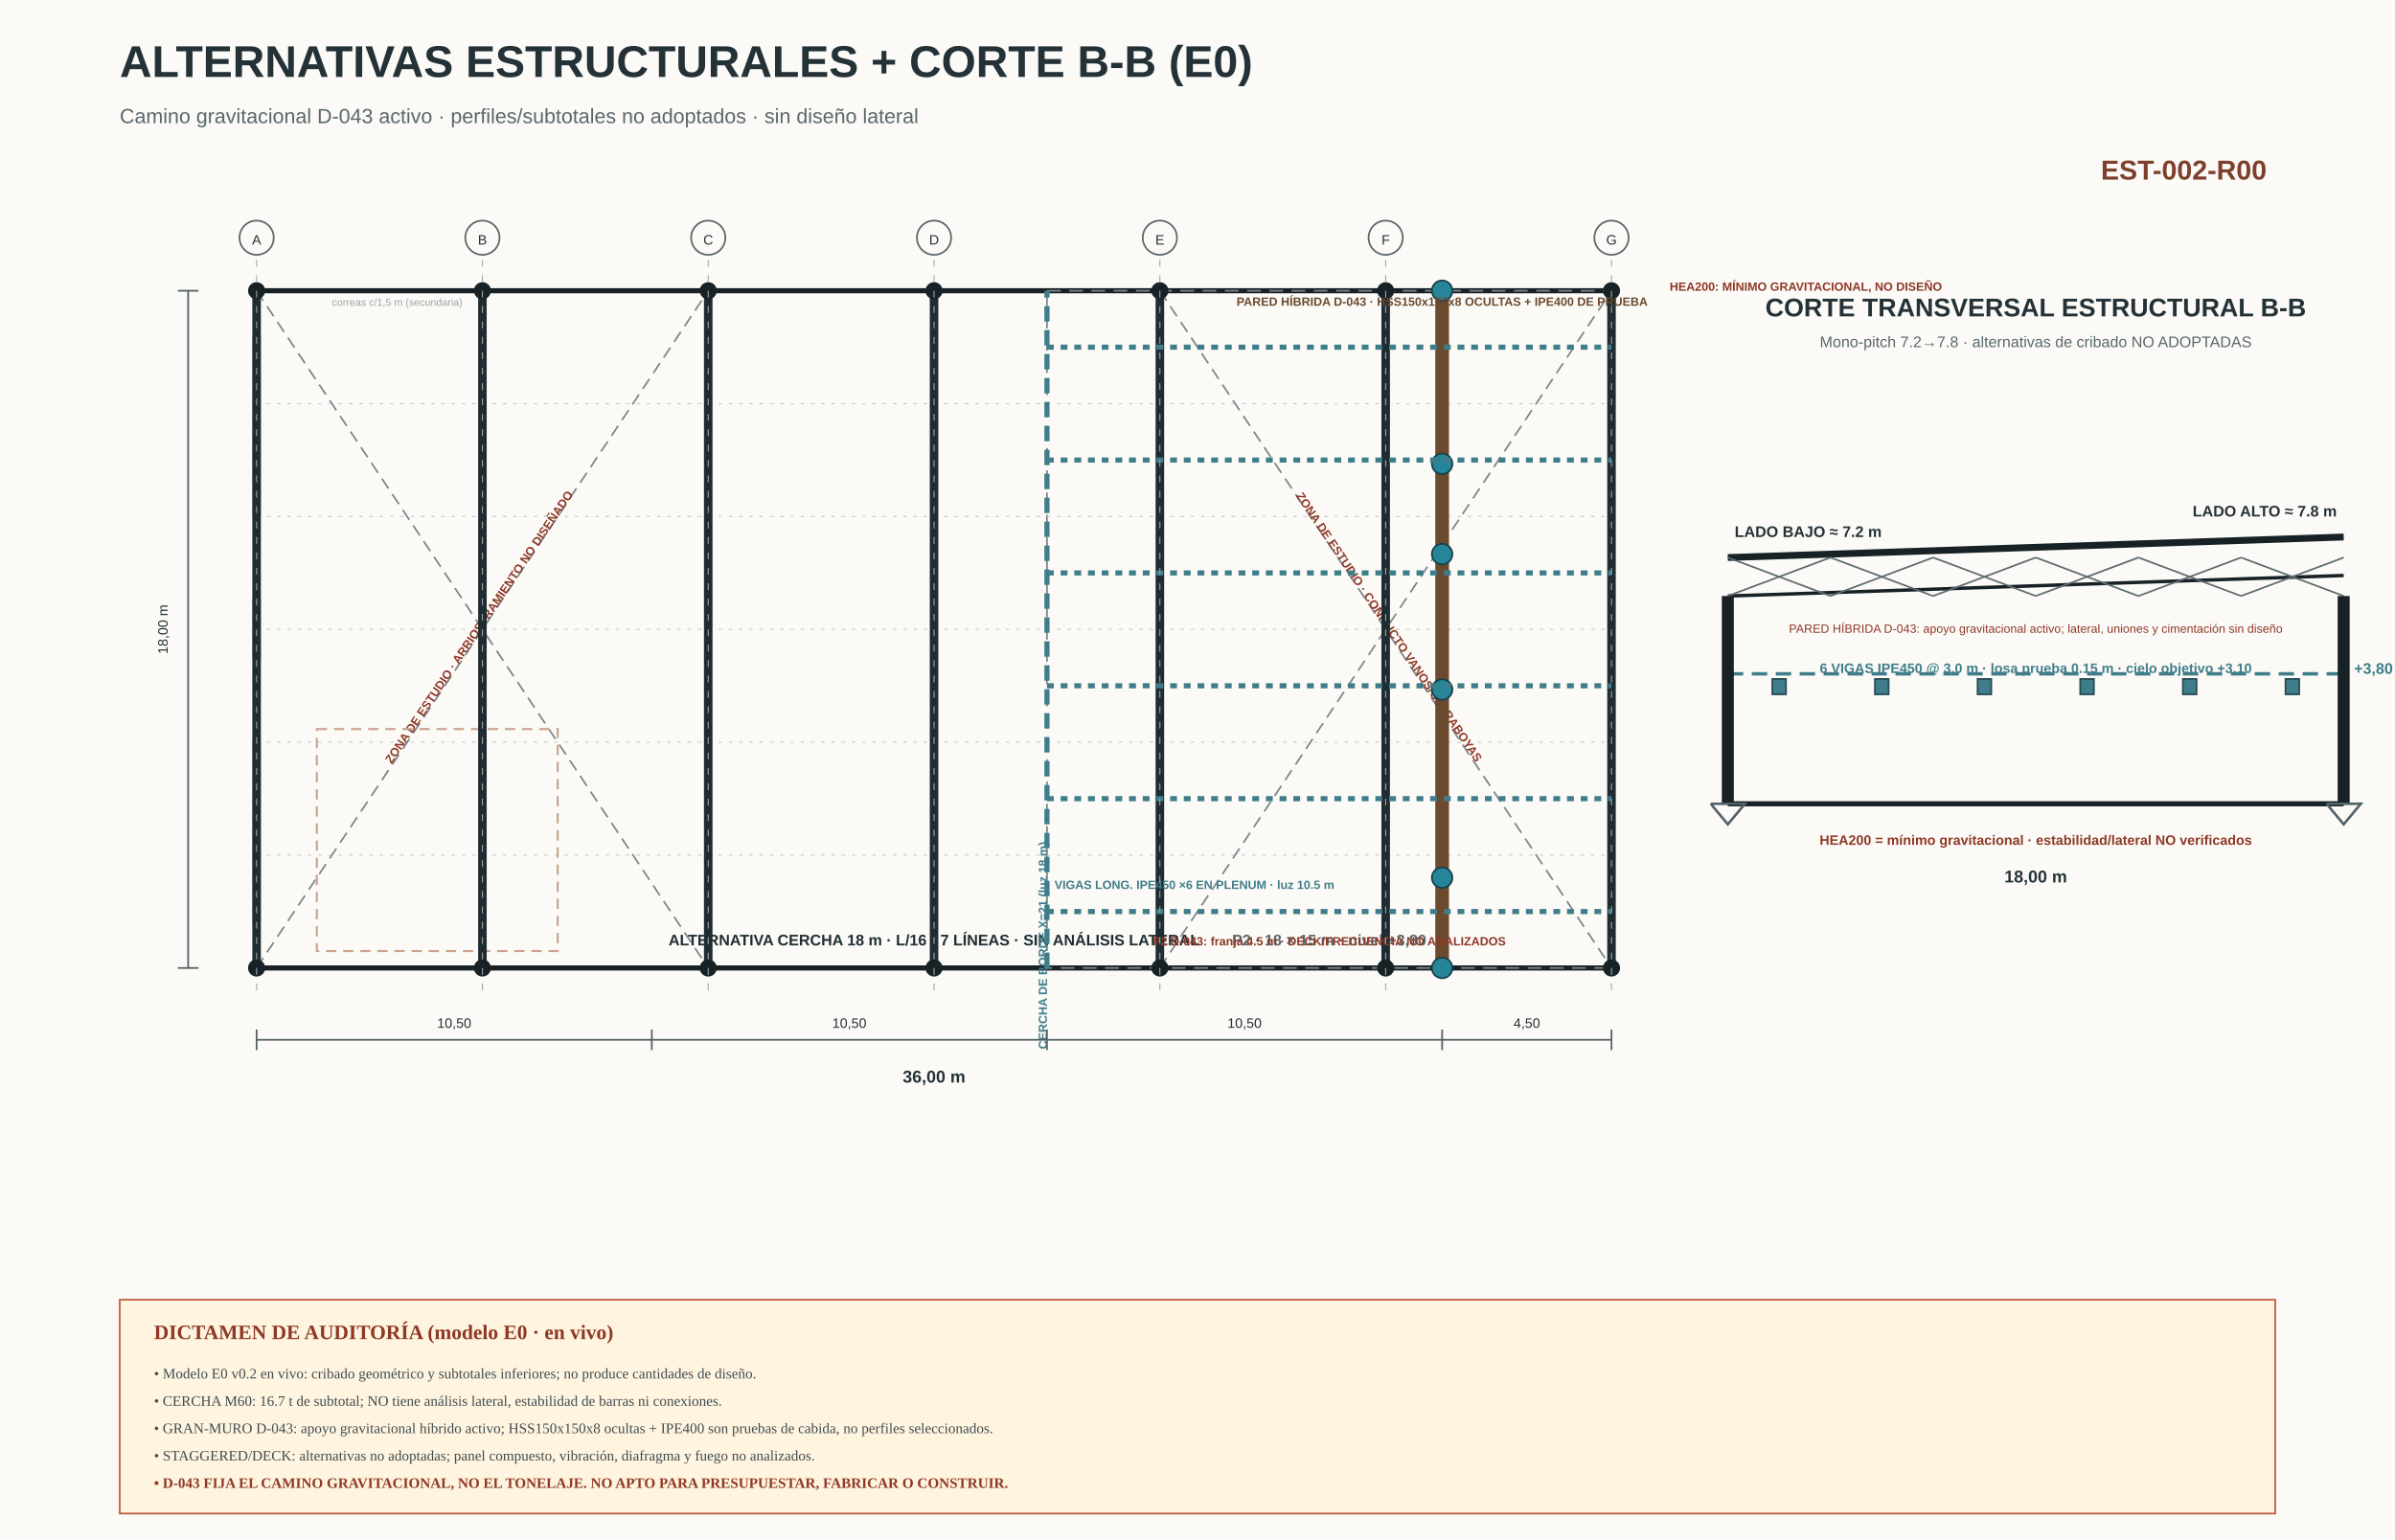
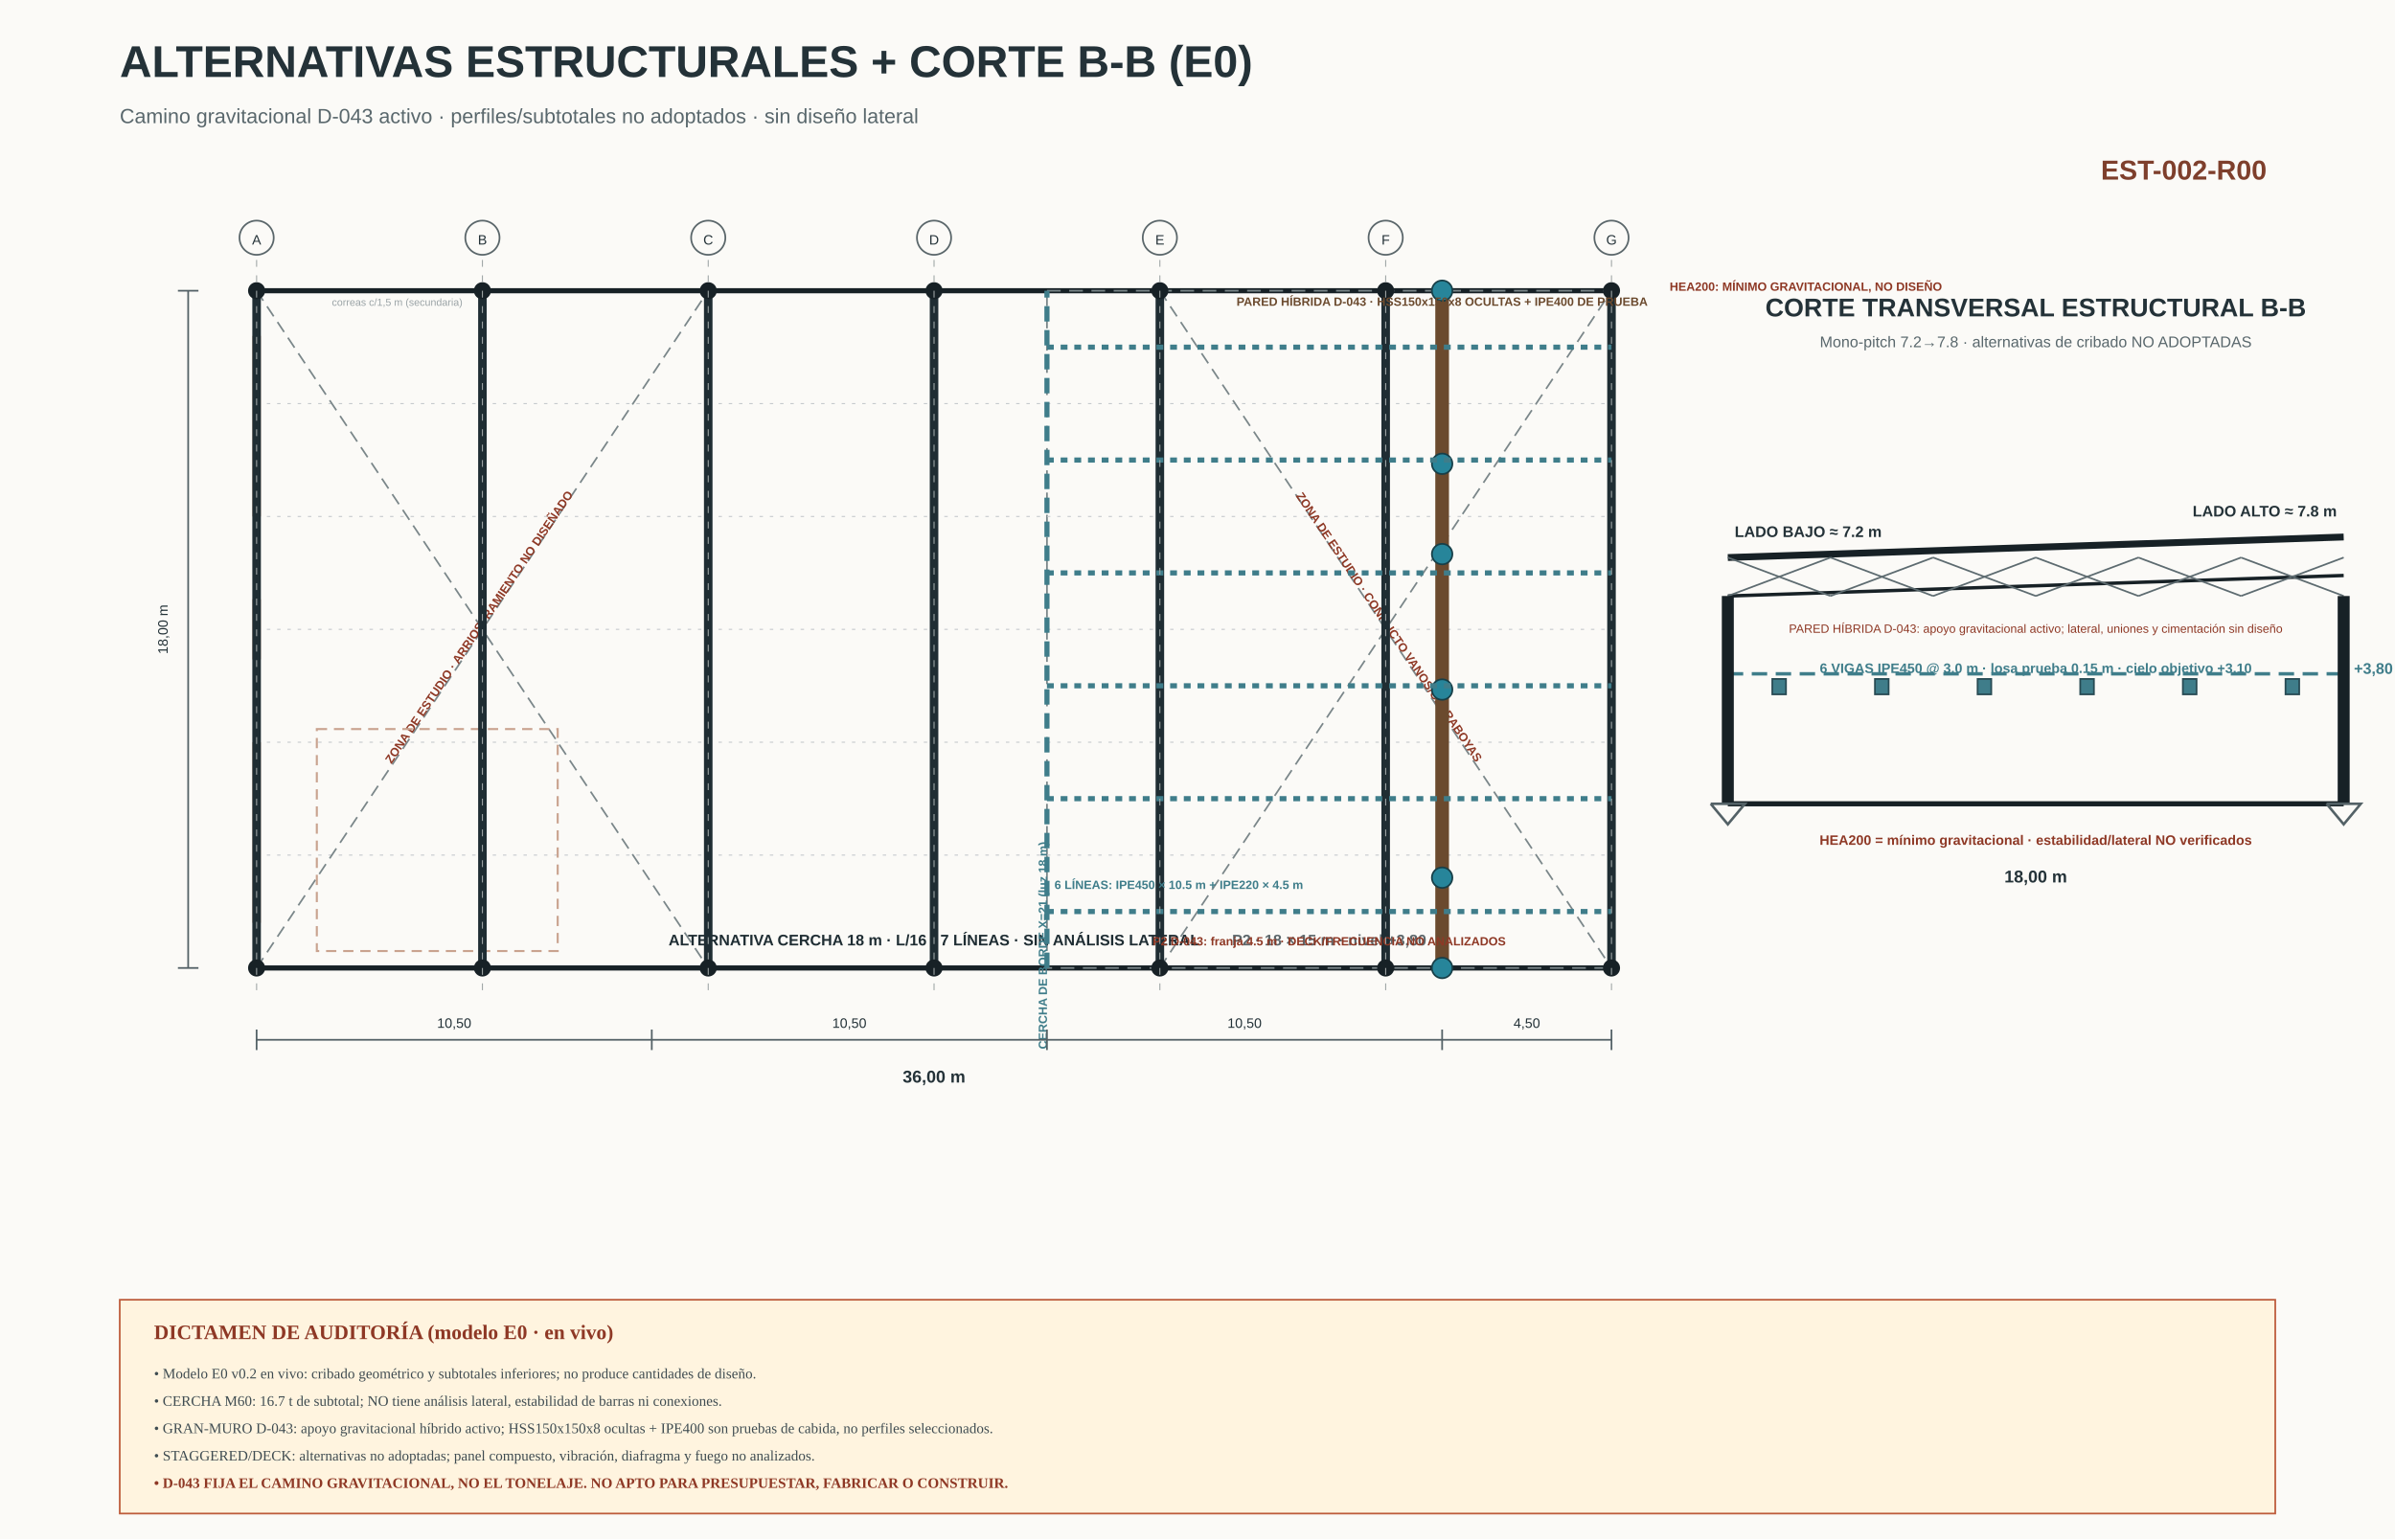
<svg xmlns="http://www.w3.org/2000/svg" width="1400" height="900" viewBox="0 0 1400 900">
  <rect width="1400" height="900" fill="#fbfaf7" />
  <g font-family="Arial">
    <text x="70" y="45" font-size="26" text-anchor="start" font-weight="700" fill="#243238">ALTERNATIVAS ESTRUCTURALES + CORTE B-B (E0)</text>
    <text x="70" y="72" font-size="12" text-anchor="start" font-weight="400" fill="#59676c">Camino gravitacional D-043 activo · perfiles/subtotales no adoptados · sin diseño lateral</text>
    <text x="1325" y="105" font-size="16" text-anchor="end" font-weight="700" fill="#7e3f2c">EST-002-R00</text>
  </g>
  <g font-family="Arial" fill="#20292e">
    <rect x="150.0" y="170.0" width="792.0" height="396.0" fill="none" stroke="#172126" stroke-width="3" />
    <rect x="612.0" y="170.0" width="330.0" height="396.0" fill="none" stroke="#7a8689" stroke-width="1" stroke-dasharray="8 5" />
    <text x="777.0" y="552.8" font-size="9" text-anchor="middle" font-weight="700" fill="#5c676b">P2 · 18 × 15 m · nivel +3,80</text>
    <line x1="150.0" y1="500.0" x2="942.0" y2="500.0" stroke="#c3c8cb" stroke-width="0.6" stroke-dasharray="2 4" />
    <line x1="150.0" y1="434.0" x2="942.0" y2="434.0" stroke="#c3c8cb" stroke-width="0.6" stroke-dasharray="2 4" />
    <line x1="150.0" y1="368.0" x2="942.0" y2="368.0" stroke="#c3c8cb" stroke-width="0.6" stroke-dasharray="2 4" />
    <line x1="150.0" y1="302.0" x2="942.0" y2="302.0" stroke="#c3c8cb" stroke-width="0.6" stroke-dasharray="2 4" />
    <line x1="150.0" y1="236.0" x2="942.0" y2="236.0" stroke="#c3c8cb" stroke-width="0.6" stroke-dasharray="2 4" />
    <text x="194.0" y="178.8" font-size="6" text-anchor="start" font-weight="400" fill="#9aa3a6">correas c/1,5 m (secundaria)</text>
    <line x1="150.0" y1="566.0" x2="414.0" y2="170.0" stroke="#7a8689" stroke-width="1.0" stroke-dasharray="7 4" />
    <line x1="150.0" y1="170.0" x2="414.0" y2="566.0" stroke="#7a8689" stroke-width="1.0" stroke-dasharray="7 4" />
    <line x1="678.0" y1="566.0" x2="942.0" y2="170.0" stroke="#7a8689" stroke-width="1.0" stroke-dasharray="7 4" />
    <line x1="678.0" y1="170.0" x2="942.0" y2="566.0" stroke="#7a8689" stroke-width="1.0" stroke-dasharray="7 4" />
    <text x="282.0" y="368.0" font-size="7" text-anchor="middle" font-weight="700" fill="#8e3825" transform="rotate(-56 282.0 368.0)">ZONA DE ESTUDIO · ARRIOSTRAMIENTO NO DISEÑADO</text>
    <text x="810.0" y="368.0" font-size="7" text-anchor="middle" font-weight="700" fill="#8e3825" transform="rotate(56 810.0 368.0)">ZONA DE ESTUDIO · CONFLICTO VANOS/CLARABOYAS</text>
    <line x1="150.0" y1="539.6" x2="150.0" y2="434.0" stroke="#c9a38f" stroke-width="5" />
    <line x1="150.0" y1="385.6" x2="150.0" y2="350.4" stroke="#c9a38f" stroke-width="5" />
    <line x1="150.0" y1="302.0" x2="150.0" y2="196.4" stroke="#c9a38f" stroke-width="5" />
    <rect x="185.2" y="426.3" width="140.8" height="129.8" fill="none" stroke="#c9a38f" stroke-width="1.2" stroke-dasharray="6 4" />
    <line x1="150.0" y1="566.0" x2="150.0" y2="170.0" stroke="#1f2d33" stroke-width="5" />
    <line x1="282.0" y1="566.0" x2="282.0" y2="170.0" stroke="#1f2d33" stroke-width="5" />
    <line x1="414.0" y1="566.0" x2="414.0" y2="170.0" stroke="#1f2d33" stroke-width="5" />
    <line x1="546.0" y1="566.0" x2="546.0" y2="170.0" stroke="#1f2d33" stroke-width="5" />
    <line x1="678.0" y1="566.0" x2="678.0" y2="170.0" stroke="#1f2d33" stroke-width="5" />
    <line x1="810.0" y1="566.0" x2="810.0" y2="170.0" stroke="#1f2d33" stroke-width="5" />
    <line x1="942.0" y1="566.0" x2="942.0" y2="170.0" stroke="#1f2d33" stroke-width="5" />
    <text x="546.0" y="552.8" font-size="9" text-anchor="middle" font-weight="700" fill="#1f2d33">ALTERNATIVA CERCHA 18 m · L/16 · 7 LÍNEAS · SIN ANÁLISIS LATERAL</text>
    <circle cx="150.0" cy="566.0" r="5" fill="#172126" />
    <circle cx="150.0" cy="170.0" r="5" fill="#172126" />
    <circle cx="282.0" cy="566.0" r="5" fill="#172126" />
    <circle cx="282.0" cy="170.0" r="5" fill="#172126" />
    <circle cx="414.0" cy="566.0" r="5" fill="#172126" />
    <circle cx="414.0" cy="170.0" r="5" fill="#172126" />
    <circle cx="546.0" cy="566.0" r="5" fill="#172126" />
    <circle cx="546.0" cy="170.0" r="5" fill="#172126" />
    <circle cx="678.0" cy="566.0" r="5" fill="#172126" />
    <circle cx="678.0" cy="170.0" r="5" fill="#172126" />
    <circle cx="810.0" cy="566.0" r="5" fill="#172126" />
    <circle cx="810.0" cy="170.0" r="5" fill="#172126" />
    <circle cx="942.0" cy="566.0" r="5" fill="#172126" />
    <circle cx="942.0" cy="170.0" r="5" fill="#172126" />
    <text x="976.0" y="170.0" font-size="7" text-anchor="start" font-weight="700" fill="#8e3825">HEA200: MÍNIMO GRAVITACIONAL, NO DISEÑO</text>
    <line x1="843.0" y1="566.0" x2="843.0" y2="170.0" stroke="#6b4a2e" stroke-width="8" />
    <circle cx="843.0" cy="566.0" r="6" fill="#27859a" stroke="#173f48" stroke-width="1" />
    <circle cx="843.0" cy="513.2" r="6" fill="#27859a" stroke="#173f48" stroke-width="1" />
    <circle cx="843.0" cy="403.2" r="6" fill="#27859a" stroke="#173f48" stroke-width="1" />
    <circle cx="843.0" cy="324.0" r="6" fill="#27859a" stroke="#173f48" stroke-width="1" />
    <circle cx="843.0" cy="271.2" r="6" fill="#27859a" stroke="#173f48" stroke-width="1" />
    <circle cx="843.0" cy="170.0" r="6" fill="#27859a" stroke="#173f48" stroke-width="1" />
    <text x="843.0" y="178.8" font-size="7" text-anchor="middle" font-weight="700" fill="#6b4a2e">PARED HÍBRIDA D-043 · HSS150x150x8 OCULTAS + IPE400 DE PRUEBA</text>
    <line x1="612.0" y1="566.0" x2="612.0" y2="170.0" stroke="#3f7d8a" stroke-width="3" stroke-dasharray="9 5" />
    <text x="612.0" y="552.8" font-size="7" text-anchor="middle" font-weight="700" fill="#3f7d8a" transform="rotate(-90 612.0 552.8)">CERCHA DE BORDE X=21 (luz 18 m)</text>
    <line x1="612.0" y1="533.0" x2="942.0" y2="533.0" stroke="#3f7d8a" stroke-width="3" stroke-dasharray="4 4" />
    <line x1="612.0" y1="467.0" x2="942.0" y2="467.0" stroke="#3f7d8a" stroke-width="3" stroke-dasharray="4 4" />
    <line x1="612.0" y1="401.0" x2="942.0" y2="401.0" stroke="#3f7d8a" stroke-width="3" stroke-dasharray="4 4" />
    <line x1="612.0" y1="335.0" x2="942.0" y2="335.0" stroke="#3f7d8a" stroke-width="3" stroke-dasharray="4 4" />
    <line x1="612.0" y1="269.0" x2="942.0" y2="269.0" stroke="#3f7d8a" stroke-width="3" stroke-dasharray="4 4" />
    <line x1="612.0" y1="203.0" x2="942.0" y2="203.0" stroke="#3f7d8a" stroke-width="3" stroke-dasharray="4 4" />
-     <text x="616.4" y="519.8" font-size="7" text-anchor="start" font-weight="700" fill="#3f7d8a">VIGAS LONG. IPE450 ×6 EN PLENUM · luz 10.5 m</text>
+     <text x="616.4" y="519.8" font-size="7" text-anchor="start" font-weight="700" fill="#3f7d8a">6 LÍNEAS: IPE450 × 10.5 m + IPE220 × 4.5 m</text>
    <text x="777.0" y="552.8" font-size="7" text-anchor="middle" font-weight="700" fill="#8e3825">P2 D-043: franja 4.5 m · DECK/FRECUENCIA NO ANALIZADOS</text>
    <line x1="150.0" y1="152.0" x2="150.0" y2="584.0" stroke="#9ea5a5" stroke-width="0.6" stroke-dasharray="4 5" />
    <circle cx="150.0" cy="139.0" r="10" fill="#fbfaf7" stroke="#5a666a" />
    <text x="150.0" y="143.0" font-size="8" text-anchor="middle" font-weight="400" fill="#243238">A</text>
    <line x1="282.0" y1="152.0" x2="282.0" y2="584.0" stroke="#9ea5a5" stroke-width="0.6" stroke-dasharray="4 5" />
    <circle cx="282.0" cy="139.0" r="10" fill="#fbfaf7" stroke="#5a666a" />
    <text x="282.0" y="143.0" font-size="8" text-anchor="middle" font-weight="400" fill="#243238">B</text>
    <line x1="414.0" y1="152.0" x2="414.0" y2="584.0" stroke="#9ea5a5" stroke-width="0.6" stroke-dasharray="4 5" />
    <circle cx="414.0" cy="139.0" r="10" fill="#fbfaf7" stroke="#5a666a" />
    <text x="414.0" y="143.0" font-size="8" text-anchor="middle" font-weight="400" fill="#243238">C</text>
    <line x1="546.0" y1="152.0" x2="546.0" y2="584.0" stroke="#9ea5a5" stroke-width="0.6" stroke-dasharray="4 5" />
    <circle cx="546.0" cy="139.0" r="10" fill="#fbfaf7" stroke="#5a666a" />
    <text x="546.0" y="143.0" font-size="8" text-anchor="middle" font-weight="400" fill="#243238">D</text>
    <line x1="678.0" y1="152.0" x2="678.0" y2="584.0" stroke="#9ea5a5" stroke-width="0.6" stroke-dasharray="4 5" />
    <circle cx="678.0" cy="139.0" r="10" fill="#fbfaf7" stroke="#5a666a" />
    <text x="678.0" y="143.0" font-size="8" text-anchor="middle" font-weight="400" fill="#243238">E</text>
    <line x1="810.0" y1="152.0" x2="810.0" y2="584.0" stroke="#9ea5a5" stroke-width="0.6" stroke-dasharray="4 5" />
    <circle cx="810.0" cy="139.0" r="10" fill="#fbfaf7" stroke="#5a666a" />
    <text x="810.0" y="143.0" font-size="8" text-anchor="middle" font-weight="400" fill="#243238">F</text>
    <line x1="942.0" y1="152.0" x2="942.0" y2="584.0" stroke="#9ea5a5" stroke-width="0.6" stroke-dasharray="4 5" />
    <circle cx="942.0" cy="139.0" r="10" fill="#fbfaf7" stroke="#5a666a" />
    <text x="942.0" y="143.0" font-size="8" text-anchor="middle" font-weight="400" fill="#243238">G</text>
    <line x1="150.0" y1="608.0" x2="942.0" y2="608.0" stroke="#536166" stroke-width="1.0" />
    <line x1="150.0" y1="602.0" x2="150.0" y2="614.0" stroke="#536166" stroke-width="1.0" />
    <line x1="381.0" y1="602.0" x2="381.0" y2="614.0" stroke="#536166" stroke-width="1.0" />
    <line x1="612.0" y1="602.0" x2="612.0" y2="614.0" stroke="#536166" stroke-width="1.0" />
    <line x1="843.0" y1="602.0" x2="843.0" y2="614.0" stroke="#536166" stroke-width="1.0" />
    <line x1="942.0" y1="602.0" x2="942.0" y2="614.0" stroke="#536166" stroke-width="1.0" />
    <text x="265.5" y="601.0" font-size="8" text-anchor="middle" font-weight="400" fill="#243238">10,50</text>
    <text x="496.5" y="601.0" font-size="8" text-anchor="middle" font-weight="400" fill="#243238">10,50</text>
    <text x="727.5" y="601.0" font-size="8" text-anchor="middle" font-weight="400" fill="#243238">10,50</text>
    <text x="892.5" y="601.0" font-size="8" text-anchor="middle" font-weight="400" fill="#243238">4,50</text>
    <text x="546.0" y="633.0" font-size="10" text-anchor="middle" font-weight="700" fill="#243238">36,00 m</text>
    <line x1="110.0" y1="566.0" x2="110.0" y2="170.0" stroke="#536166" stroke-width="1.0" />
    <line x1="104.0" y1="566.0" x2="116.0" y2="566.0" stroke="#536166" stroke-width="1.0" />
    <line x1="104.0" y1="170.0" x2="116.0" y2="170.0" stroke="#536166" stroke-width="1.0" />
    <text x="98.0" y="368.0" font-size="8" text-anchor="middle" font-weight="400" fill="#243238" transform="rotate(-90 98.0 368.0)">18,00 m</text>
    <text x="1190.0" y="185" font-size="15" text-anchor="middle" font-weight="700" fill="#243238">CORTE TRANSVERSAL ESTRUCTURAL B-B</text>
    <text x="1190.0" y="203" font-size="9" text-anchor="middle" font-weight="400" fill="#59676c">Mono-pitch 7.2→7.8 · alternativas de cribado NO ADOPTADAS</text>
    <line x1="1010.0" y1="470.0" x2="1370.0" y2="470.0" stroke="#172126" stroke-width="3" />
    <line x1="1010.0" y1="394.0" x2="1370.0" y2="394.0" stroke="#3f7d8a" stroke-width="2" stroke-dasharray="9 5" />
    <text x="1376.0" y="394.0" font-size="9" text-anchor="start" font-weight="700" fill="#3f7d8a">+3,80</text>
    <rect x="1036.0" y="397.0" width="8" height="9.0" fill="#3f7d8a" stroke="#274a53" stroke-width="1" />
    <rect x="1096.0" y="397.0" width="8" height="9.0" fill="#3f7d8a" stroke="#274a53" stroke-width="1" />
    <rect x="1156.0" y="397.0" width="8" height="9.0" fill="#3f7d8a" stroke="#274a53" stroke-width="1" />
    <rect x="1216.0" y="397.0" width="8" height="9.0" fill="#3f7d8a" stroke="#274a53" stroke-width="1" />
    <rect x="1276.0" y="397.0" width="8" height="9.0" fill="#3f7d8a" stroke="#274a53" stroke-width="1" />
    <rect x="1336.0" y="397.0" width="8" height="9.0" fill="#3f7d8a" stroke="#274a53" stroke-width="1" />
    <text x="1190.0" y="393.5" font-size="8" text-anchor="middle" font-weight="700" fill="#3f7d8a">6 VIGAS IPE450 @ 3.0 m · losa prueba 0.15 m · cielo objetivo +3,10</text>
    <text x="1190.0" y="370.0" font-size="7" text-anchor="middle" font-weight="400" fill="#8e3825">PARED HÍBRIDA D-043: apoyo gravitacional activo; lateral, uniones y cimentación sin diseño</text>
    <line x1="1010.0" y1="326.0" x2="1370.0" y2="314.0" stroke="#172126" stroke-width="4" />
    <line x1="1010.0" y1="348.5" x2="1370.0" y2="336.5" stroke="#172126" stroke-width="2" />
    <line x1="1010.0" y1="348.5" x2="1070.0" y2="326.0" stroke="#5d6b70" stroke-width="1.0" />
    <line x1="1010.0" y1="326.0" x2="1070.0" y2="348.5" stroke="#5d6b70" stroke-width="1.0" />
    <line x1="1070.0" y1="348.5" x2="1130.0" y2="326.0" stroke="#5d6b70" stroke-width="1.0" />
    <line x1="1070.0" y1="326.0" x2="1130.0" y2="348.5" stroke="#5d6b70" stroke-width="1.0" />
    <line x1="1130.0" y1="348.5" x2="1190.0" y2="326.0" stroke="#5d6b70" stroke-width="1.0" />
    <line x1="1130.0" y1="326.0" x2="1190.0" y2="348.5" stroke="#5d6b70" stroke-width="1.0" />
    <line x1="1190.0" y1="348.5" x2="1250.0" y2="326.0" stroke="#5d6b70" stroke-width="1.0" />
    <line x1="1190.0" y1="326.0" x2="1250.0" y2="348.5" stroke="#5d6b70" stroke-width="1.0" />
    <line x1="1250.0" y1="348.5" x2="1310.0" y2="326.0" stroke="#5d6b70" stroke-width="1.0" />
    <line x1="1250.0" y1="326.0" x2="1310.0" y2="348.5" stroke="#5d6b70" stroke-width="1.0" />
    <line x1="1310.0" y1="348.5" x2="1370.0" y2="326.0" stroke="#5d6b70" stroke-width="1.0" />
    <line x1="1310.0" y1="326.0" x2="1370.0" y2="348.5" stroke="#5d6b70" stroke-width="1.0" />
    <text x="1014.0" y="314.0" font-size="9" text-anchor="start" font-weight="700" fill="#243238">LADO BAJO ≈ 7.2 m</text>
    <text x="1366.0" y="302.0" font-size="9" text-anchor="end" font-weight="700" fill="#243238">LADO ALTO ≈ 7.8 m</text>
    <line x1="1010.0" y1="470.0" x2="1010.0" y2="348.5" stroke="#172126" stroke-width="7" />
    <polyline points="1000.0,470.0 1020.0,470.0 1010.0,482.0 1000.0,470.0" fill="none" stroke="#536166" stroke-width="1.5" />
    <line x1="1370.0" y1="470.0" x2="1370.0" y2="348.5" stroke="#172126" stroke-width="7" />
    <polyline points="1360.0,470.0 1380.0,470.0 1370.0,482.0 1360.0,470.0" fill="none" stroke="#536166" stroke-width="1.5" />
    <text x="1190.0" y="494.0" font-size="8" text-anchor="middle" font-weight="700" fill="#8e3825">HEA200 = mínimo gravitacional · estabilidad/lateral NO verificados</text>
    <text x="1190.0" y="516.0" font-size="10" text-anchor="middle" font-weight="700" fill="#243238">18,00 m</text>
  </g>
  <rect x="70" y="760" width="1260" height="125" fill="#fff4df" stroke="#bd5c3c" stroke-width="1" />
  <text x="90" y="783" font-size="12" text-anchor="start" font-weight="700" fill="#8e3825">DICTAMEN DE AUDITORÍA (modelo E0 · en vivo)</text>
  <text x="90" y="806" font-size="8.5" text-anchor="start" font-weight="400" fill="#3f4c51">• Modelo E0 v0.2 en vivo: cribado geométrico y subtotales inferiores; no produce cantidades de diseño.</text>
  <text x="90" y="822" font-size="8.5" text-anchor="start" font-weight="400" fill="#3f4c51">• CERCHA M60: 16.7 t de subtotal; NO tiene análisis lateral, estabilidad de barras ni conexiones.</text>
  <text x="90" y="838" font-size="8.5" text-anchor="start" font-weight="400" fill="#3f4c51">• GRAN-MURO D-043: apoyo gravitacional híbrido activo; HSS150x150x8 ocultas + IPE400 son pruebas de cabida, no perfiles seleccionados.</text>
  <text x="90" y="854" font-size="8.5" text-anchor="start" font-weight="400" fill="#3f4c51">• STAGGERED/DECK: alternativas no adoptadas; panel compuesto, vibración, diafragma y fuego no analizados.</text>
  <text x="90" y="870" font-size="8.5" text-anchor="start" font-weight="700" fill="#8e3825">• D-043 FIJA EL CAMINO GRAVITACIONAL, NO EL TONELAJE. NO APTO PARA PRESUPUESTAR, FABRICAR O CONSTRUIR.</text>
</svg>
